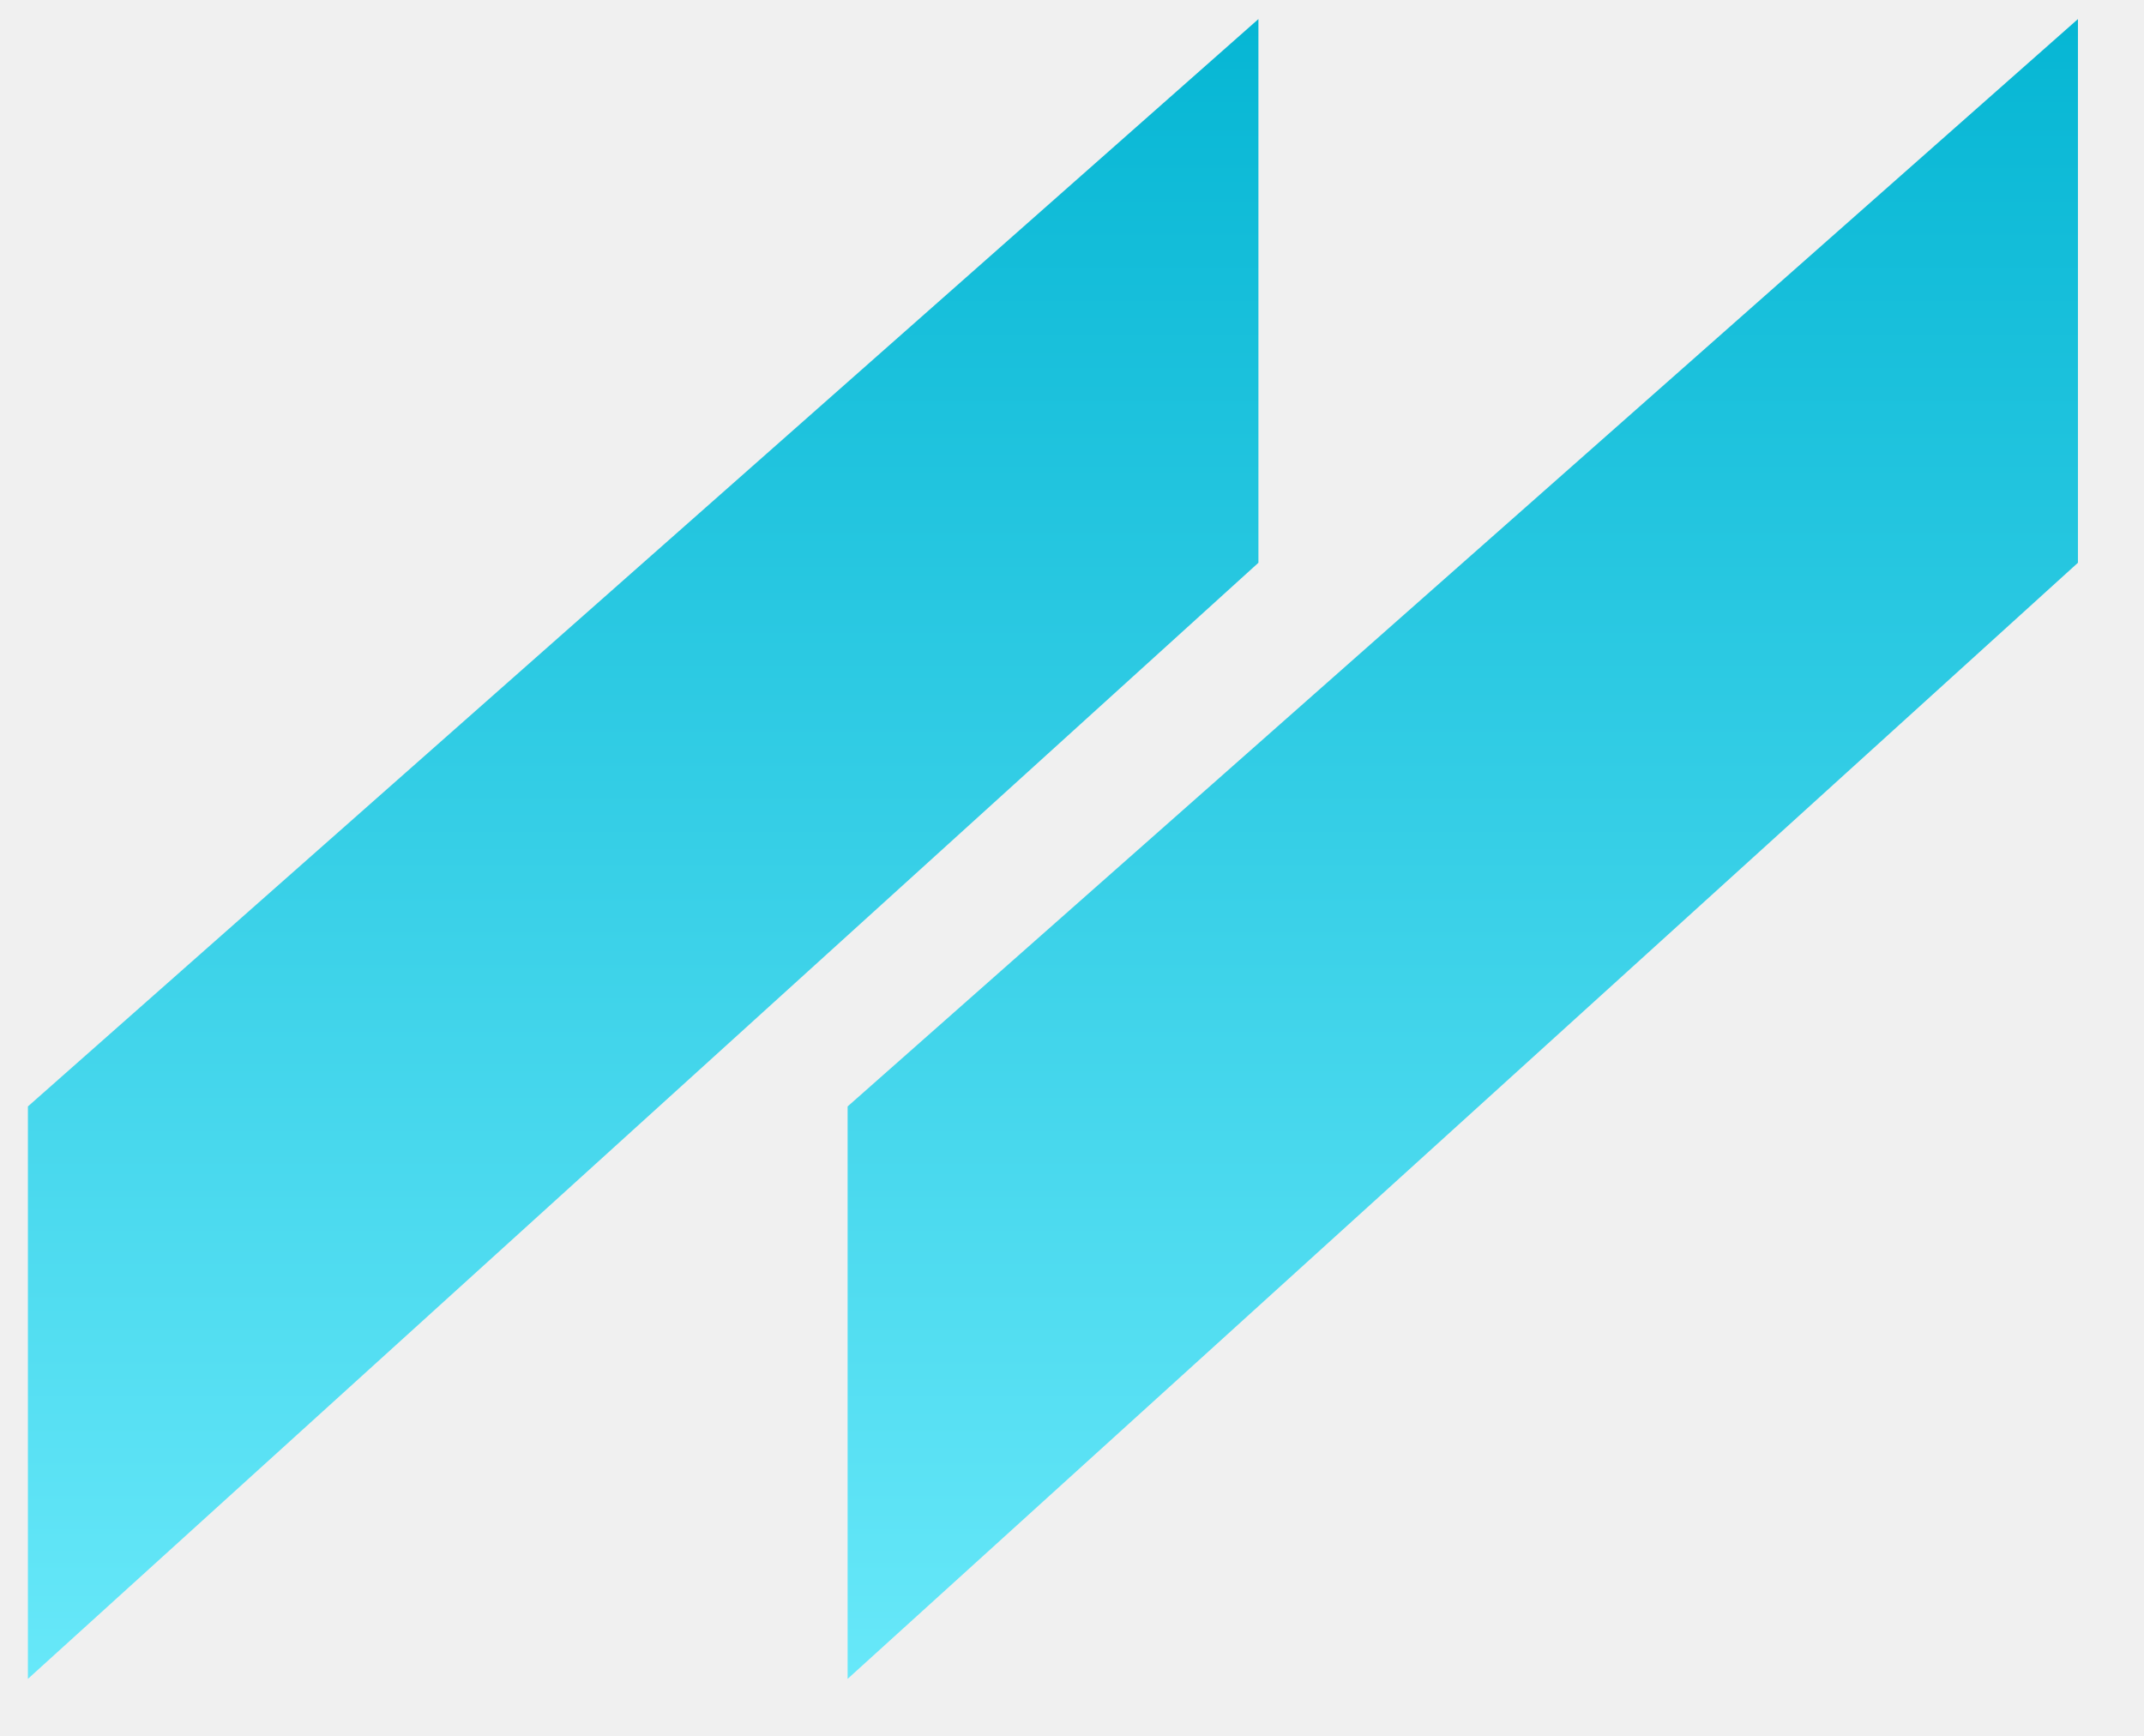
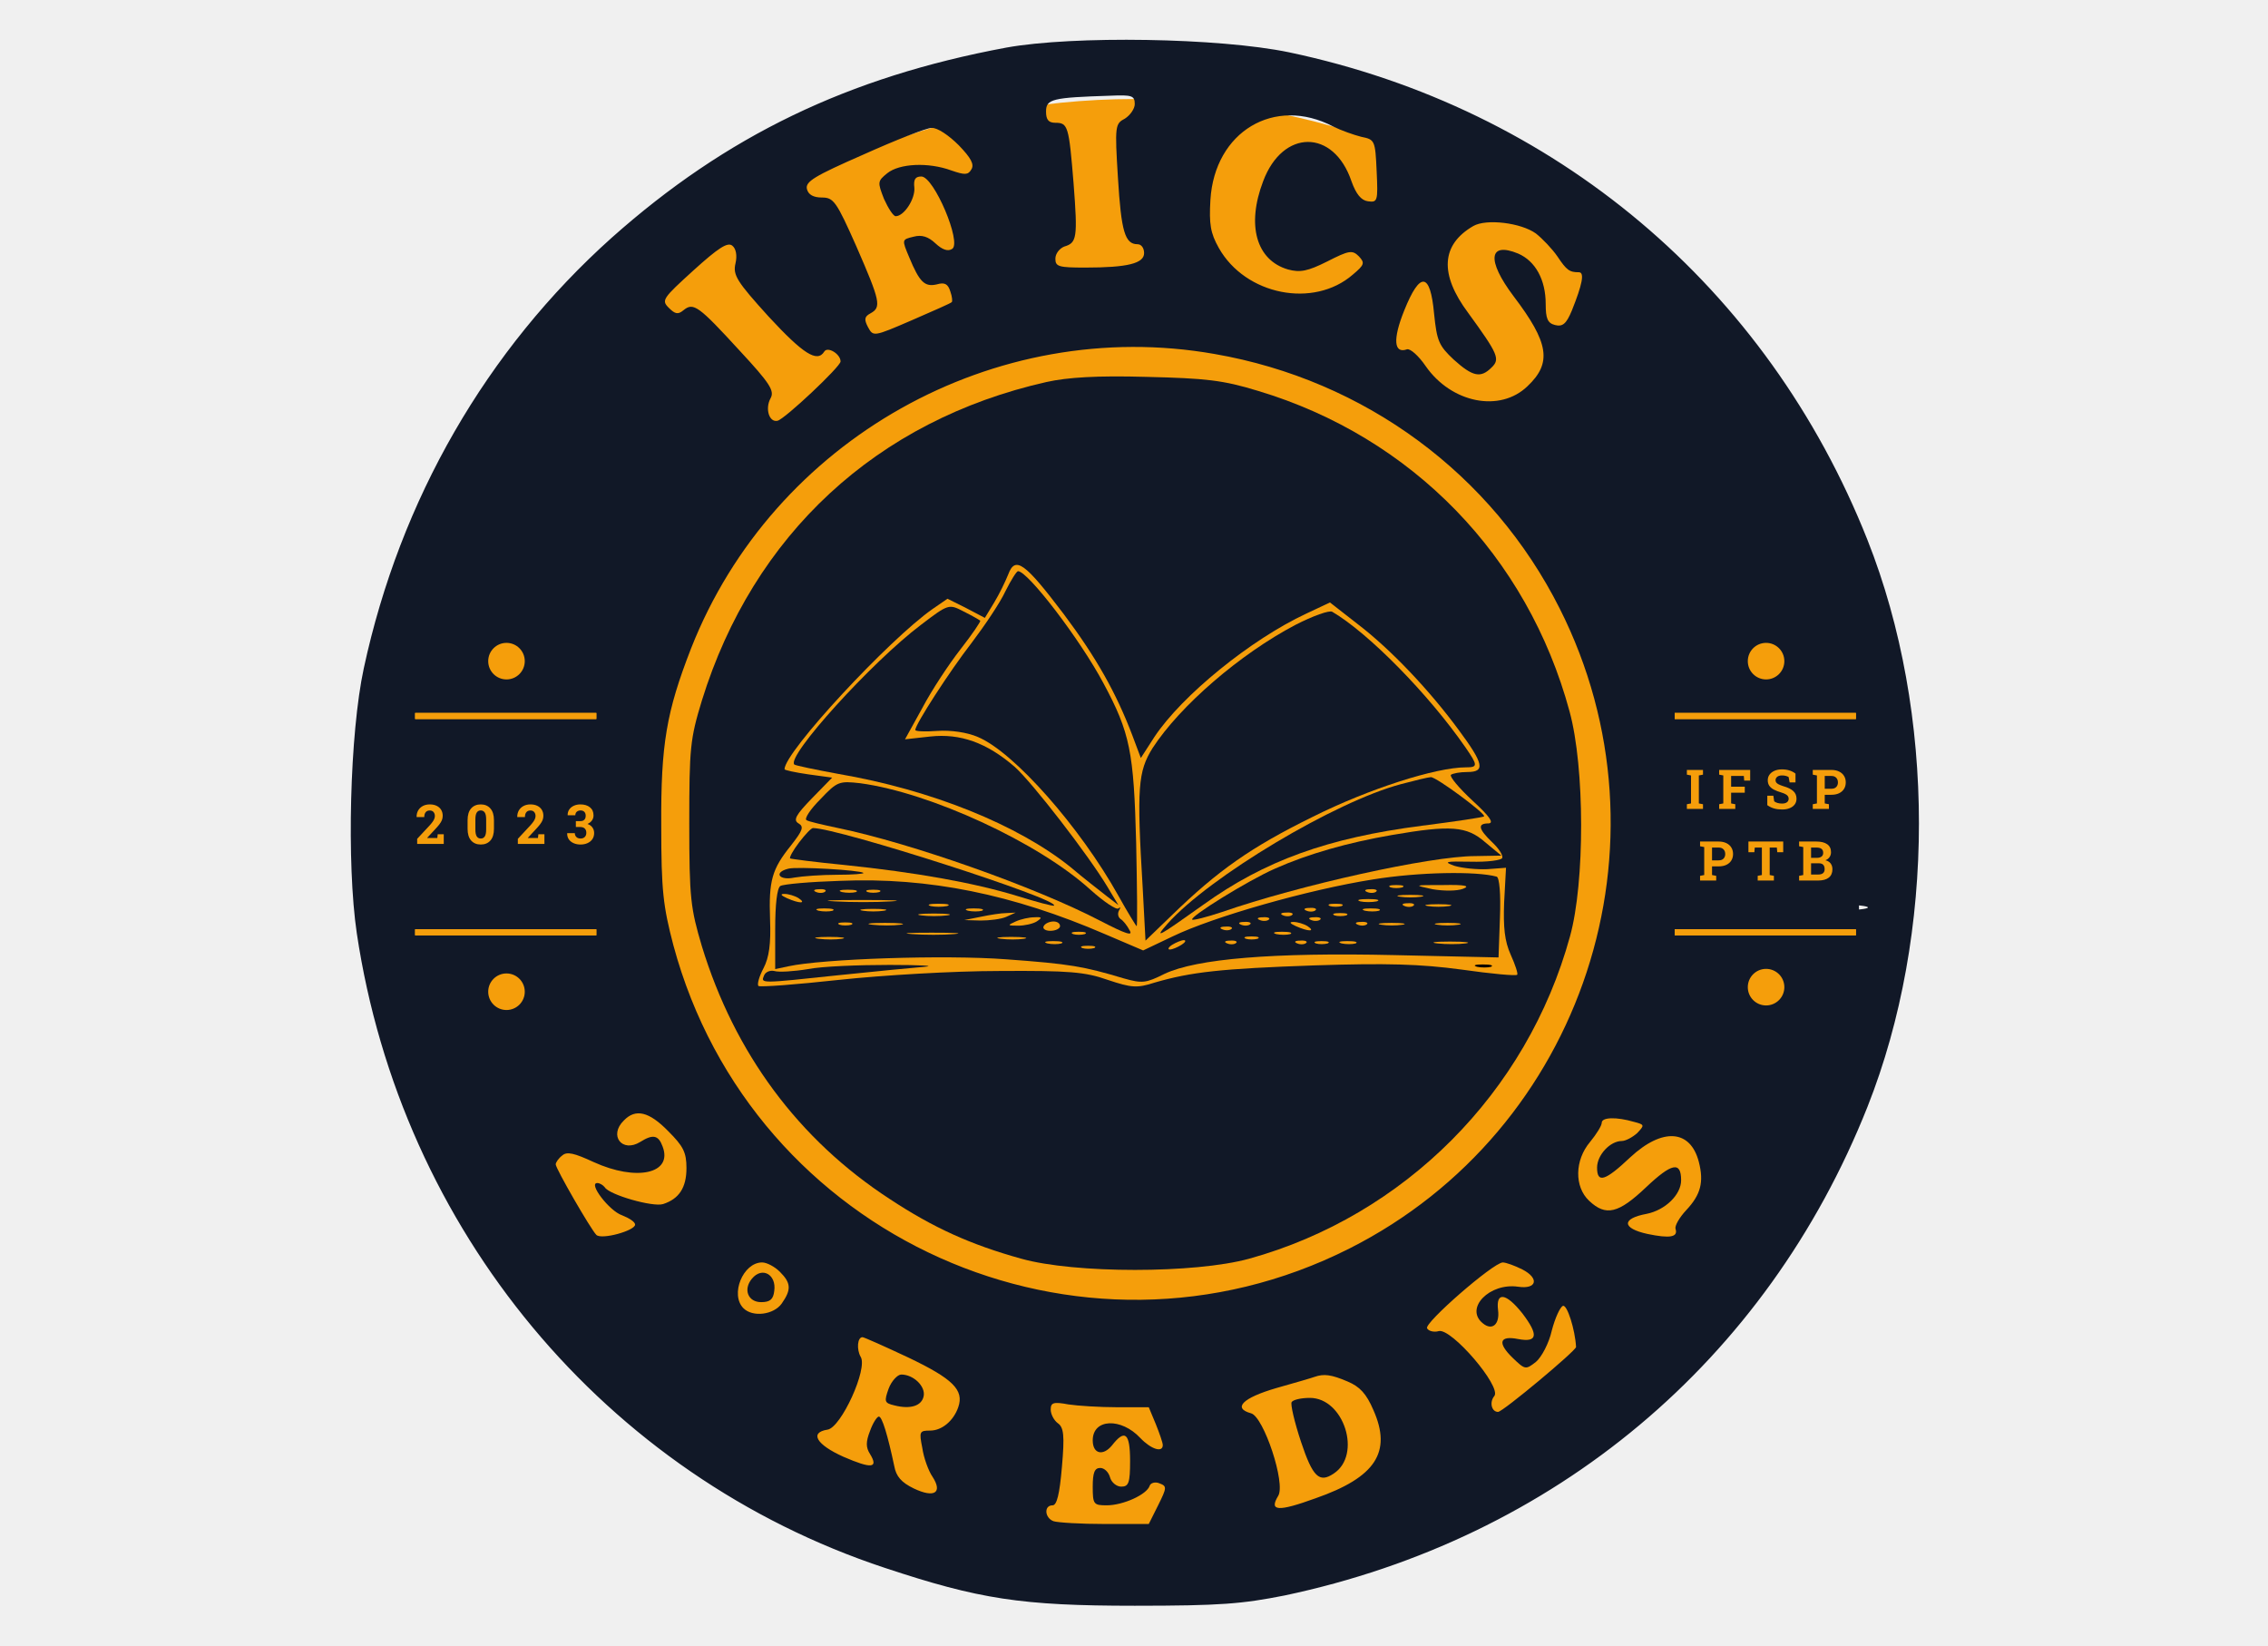
- <svg xmlns="http://www.w3.org/2000/svg" xmlns:xlink="http://www.w3.org/1999/xlink" version="1.1" preserveAspectRatio="xMidYMid meet" viewBox="344.564 330.278 111.737 91.218" width="53.87" height="43.61">
+ <svg xmlns="http://www.w3.org/2000/svg" width="364" height="264" viewBox="0 0 1080 1080" fill="none">
+   <g clip-path="url(#clip0_1214_1042)">
+     <circle cx="540.5" cy="540.5" r="475.5" fill="#F59E0B" />
+     <path d="M456.185 31.238C352.248 50.553 272.225 89.185 197.108 156.024C114.939 229.608 58.218 327.72 34.303 438.709C25.105 481.326 22.959 566.868 29.704 612.551C58.831 807.549 192.816 968.514 376.469 1029.22C438.402 1049.76 465.996 1054.06 540.5 1054.06C596.914 1054.06 611.018 1052.83 638.919 1047.31C816.133 1009.9 955.33 893.397 1021.56 726.606C1066.63 612.858 1066.63 468.143 1021.56 354.394C955.636 188.217 816.44 71.096 641.678 34.304C595.688 24.799 500.335 23.266 456.185 31.238ZM540.5 68.336C540.5 71.402 537.434 75.695 534.061 77.841C527.623 81.213 527.316 82.44 529.462 116.779C531.609 152.038 534.061 160.316 542.34 160.316C544.792 160.316 546.632 162.769 546.632 166.142C546.632 172.887 535.901 175.646 508 175.646C490.524 175.646 488.378 175.033 488.378 169.821C488.378 166.448 491.137 163.076 494.203 161.849C502.482 159.396 503.095 156.33 500.335 120.458C497.269 82.746 496.656 80.6 488.378 80.6C483.779 80.6 482.246 78.454 482.246 73.242C482.246 64.964 486.232 64.044 524.557 62.817C538.66 62.204 540.5 62.817 540.5 68.336ZM670.805 83.053C675.711 85.506 684.295 88.572 689.201 89.798C698.092 91.638 698.399 91.944 699.319 112.487C700.239 132.109 699.932 133.029 693.493 132.109C689.201 131.496 685.828 127.51 682.762 118.925C671.112 84.586 637.692 84.586 624.815 118.925C613.777 147.746 620.216 170.741 641.065 176.873C649.036 179.019 653.942 178.099 666.819 171.66C681.229 164.302 683.376 163.995 687.668 168.288C691.654 172.58 691.347 173.807 683.682 180.245C657.928 202.627 613.164 193.736 595.688 162.769C590.169 152.958 589.249 147.132 590.169 131.189C592.929 86.426 632.173 62.817 670.805 83.053ZM424.912 95.317C432.883 103.595 435.336 107.888 433.19 111.26C431.044 114.939 428.898 114.939 420.006 111.873C404.983 106.355 385.974 107.274 378.002 113.713C371.563 118.925 371.563 119.538 375.856 130.576C378.615 136.708 381.988 141.92 383.521 141.92C389.04 141.92 396.398 130.576 395.785 123.218C395.172 117.699 396.398 115.859 400.384 115.859C408.662 115.859 427.058 159.396 420.619 163.382C417.86 165.222 414.181 163.995 409.582 159.703C404.983 155.411 400.69 153.878 395.172 155.411C387.507 157.25 387.507 157.25 392.412 168.901C399.157 185.151 402.53 188.523 410.502 186.684C415.714 185.151 417.86 186.377 419.393 191.283C420.619 194.655 420.926 198.028 420.313 198.335C420.006 198.948 408.049 204.16 393.945 210.292C369.111 221.023 368.804 221.023 365.431 214.891C362.672 209.679 362.979 207.839 366.964 205.693C374.323 201.707 373.403 197.721 357.766 161.849C344.583 132.109 342.743 129.656 335.078 129.656C329.559 129.656 326.187 127.817 325.267 124.137C324.04 119.232 330.172 115.553 362.365 101.449C383.521 91.944 403.756 83.973 407.129 83.973C410.808 83.666 418.473 88.878 424.912 95.317ZM803.869 153.264C808.162 156.637 814.6 163.382 817.973 168.288C824.105 177.486 825.945 178.712 832.077 178.712C836.062 178.712 834.223 186.99 827.478 203.853C823.798 212.745 821.346 214.584 816.44 213.358C811.534 212.132 810.308 209.066 810.308 199.561C810.308 183.618 803.563 171.354 792.219 166.448C772.903 158.477 771.37 170.741 789.153 194.349C812.454 225.009 814.6 238.193 798.351 253.523C780.261 270.999 748.375 264.56 731.512 240.339C726.913 233.594 721.394 228.688 719.248 229.301C710.663 232.367 709.743 222.863 717.408 203.853C727.833 177.792 734.578 178.712 737.031 206C738.87 223.782 740.097 226.848 749.908 236.046C762.478 247.391 767.691 248.31 774.742 241.259C780.568 235.74 779.035 232.367 759.412 205.386C740.403 179.939 741.63 160.623 762.785 148.359C771.37 143.453 794.058 146.213 803.869 153.264ZM278.357 172.887C276.517 180.552 279.277 184.844 300.126 207.839C322.814 232.367 332.012 238.193 336.611 230.834C338.757 227.155 347.342 232.367 347.342 237.273C347.342 240.645 310.857 274.985 305.951 276.211C300.432 277.437 297.673 268.239 301.352 261.494C304.111 256.589 301.045 251.683 281.116 230.221C254.136 200.787 250.763 198.335 244.324 203.547C240.645 206.613 238.806 206.306 234.513 202.014C229.608 197.108 230.527 195.882 250.763 177.486C267.013 162.769 273.145 158.783 276.211 161.236C278.664 163.076 279.583 167.675 278.357 172.887ZM592.929 232.367C691.654 249.537 775.049 311.163 819.506 399.464C897.076 553.377 835.143 741.936 681.536 819.506C504.321 909.033 289.395 812.761 237.579 620.523C230.834 594.768 229.608 584.651 229.608 542.033C229.301 488.685 232.98 467.223 249.23 425.525C303.192 288.475 448.52 206.919 592.929 232.367ZM141.307 427.671C143.453 429.818 144.986 435.643 144.986 440.855C144.986 452.813 140.08 457.718 128.123 457.718C116.166 457.718 111.26 452.813 111.26 440.855C111.26 428.898 116.166 423.992 128.123 423.992C133.335 423.992 139.161 425.525 141.307 427.671ZM959.929 427.671C962.075 429.818 963.608 435.643 963.608 440.855C963.608 446.067 962.075 451.893 959.929 454.039C957.783 456.185 951.957 457.718 946.745 457.718C941.533 457.718 935.707 456.185 933.561 454.039C931.415 451.893 929.882 446.067 929.882 440.855C929.882 435.643 931.415 429.818 933.561 427.671C935.707 425.525 941.533 423.992 946.745 423.992C951.957 423.992 957.783 425.525 959.929 427.671ZM989.056 484.392C968.514 485.006 934.174 485.006 912.406 484.392C890.944 484.086 907.807 483.473 949.811 483.473C992.122 483.473 1009.6 484.086 989.056 484.392ZM168.901 493.59C147.132 494.204 112.18 494.204 90.718 493.59C68.949 493.284 86.732 492.671 129.656 492.671C172.58 492.671 190.363 493.284 168.901 493.59ZM907.5 533.448C906.887 538.354 906.274 534.368 906.274 525.17C906.274 515.972 906.887 511.986 907.5 516.585C908.113 521.491 908.113 528.849 907.5 533.448ZM936.014 512.906C936.014 514.439 932.641 515.972 928.349 515.972C924.057 515.972 920.684 517.199 920.684 519.038C920.684 520.571 923.443 522.104 926.816 522.104C930.189 522.104 932.948 523.331 932.948 525.17C932.948 526.703 930.189 528.236 926.816 528.236C922.83 528.236 920.684 530.382 920.684 534.368C920.684 537.741 919.458 540.5 917.618 540.5C914.245 540.5 913.326 515.052 916.698 511.986C919.764 508.614 936.014 509.534 936.014 512.906ZM955.636 511.68C963.301 514.746 961.462 518.425 952.877 516.585C942.759 514.746 943.066 520.878 953.184 523.331C959.009 524.864 960.849 527.01 959.929 532.222C959.316 537.434 956.863 538.967 950.118 538.967C944.905 538.967 940.613 537.128 939.693 534.368C938.16 530.382 938.773 530.382 943.066 534.062C948.585 538.354 957.476 536.821 957.476 531.302C957.476 529.769 955.636 528.236 953.49 528.236C951.344 528.236 946.745 526.397 943.679 523.944C938.773 520.265 938.467 519.038 941.839 514.746C946.438 509.227 948.278 508.92 955.636 511.68ZM986.296 513.826C993.348 519.038 989.669 528.236 980.164 528.236C974.952 528.236 972.806 530.076 972.806 534.368C972.806 537.741 971.58 540.5 969.74 540.5C966.367 540.5 965.448 515.052 968.82 511.986C971.886 508.614 980.471 509.534 986.296 513.826ZM86.732 538.661C86.732 541.113 83.053 545.406 78.454 548.472L69.869 553.991L79.067 556.137C87.958 557.976 87.958 558.283 76.921 558.59C63.124 558.896 61.284 553.071 72.935 545.406C80.907 540.194 83.053 534.368 77.227 534.368C75.081 534.368 71.709 536.821 69.562 539.58C65.883 544.793 65.577 544.486 65.27 538.354C65.27 534.675 67.416 531.302 70.789 530.382C77.841 528.849 86.732 533.448 86.732 538.661ZM160.316 538.661C160.316 541.113 156.637 545.406 152.038 548.472L143.453 553.991L152.651 556.137C161.542 557.976 161.542 558.283 150.505 558.59C136.708 558.896 134.868 553.071 146.519 545.406C154.491 540.194 156.637 534.368 150.811 534.368C148.665 534.368 145.293 536.821 143.146 539.58C139.467 544.793 139.161 544.486 138.854 538.354C138.854 534.675 141 531.302 144.373 530.382C151.425 528.849 160.316 533.448 160.316 538.661ZM122.911 541.42C124.75 557.976 108.194 565.948 101.755 551.538C96.85 540.807 102.982 530.689 113.713 531.915C120.151 532.529 122.298 534.675 122.911 541.42ZM195.575 545.099C195.575 556.137 194.655 557.363 187.603 558.283C183.311 558.896 178.099 557.057 175.646 554.604C173.193 551.538 173.193 549.698 175.033 549.698C176.872 549.698 179.325 550.925 180.245 552.764C183.311 557.363 190.976 556.443 190.976 551.231C190.976 548.778 188.523 546.632 185.764 546.632C180.552 546.326 180.552 546.326 185.764 542.34C193.429 536.514 192.202 533.448 183.311 535.595C178.712 536.821 175.646 536.208 175.646 534.368C175.646 532.222 179.938 531.302 185.764 531.915C194.962 532.835 195.575 533.448 195.575 545.099ZM928.349 553.991C936.014 559.509 932.335 568.094 922.217 568.094C916.698 568.094 914.552 569.627 914.552 574.226C914.552 577.599 913.326 580.358 911.486 580.358C908.113 580.358 907.194 554.91 910.566 551.844C913.939 548.472 922.217 549.392 928.349 553.991ZM957.476 552.764C957.476 554.297 955.33 555.83 952.877 555.83C949.504 555.83 947.971 559.509 947.665 568.707L947.358 581.891L946.132 568.707C945.212 560.123 943.372 555.83 940.306 555.83C937.854 555.83 936.014 554.297 936.014 552.764C936.014 550.925 940.92 549.698 946.745 549.698C952.57 549.698 957.476 550.925 957.476 552.764ZM977.712 552.151C981.697 554.604 985.07 570.547 982.924 576.372C982.004 578.519 976.792 580.358 970.966 580.358C960.849 580.358 960.542 580.052 960.542 567.174C960.542 559.816 961.462 552.764 962.688 551.844C965.141 549.085 973.419 549.085 977.712 552.151ZM1021.86 595.688C1021.86 597.528 994.881 598.754 946.745 598.754C898.609 598.754 871.628 597.528 871.628 595.688C871.628 593.849 898.609 592.622 946.745 592.622C994.881 592.622 1021.86 593.849 1021.86 595.688ZM206.306 598.754C206.306 600.594 178.712 601.82 129.656 601.82C80.6 601.82 53.006 600.594 53.006 598.754C53.006 596.915 80.6 595.688 129.656 595.688C178.712 595.688 206.306 596.915 206.306 598.754ZM962.995 626.961C965.141 629.108 966.674 634.933 966.674 640.145C966.674 652.103 961.768 657.008 949.811 657.008C937.854 657.008 932.948 652.103 932.948 640.145C932.948 628.188 937.854 623.282 949.811 623.282C955.023 623.282 960.849 624.815 962.995 626.961ZM140.08 634.32C151.118 645.357 142.84 663.14 126.59 663.14C115.859 663.14 108.194 656.088 108.194 646.277C108.194 636.466 115.859 629.414 126.59 629.414C131.496 629.414 137.628 631.56 140.08 634.32ZM234.207 742.55C244.018 752.361 246.164 756.347 246.164 766.771C246.164 779.648 241.258 787.007 230.834 790.379C224.089 792.525 195.268 784.247 192.509 779.342C191.283 777.809 189.136 776.582 187.603 776.582C181.471 776.582 195.575 794.978 203.853 797.738C208.452 799.577 212.438 802.03 212.438 803.87C212.438 807.855 190.363 813.987 186.99 810.615C183.311 806.936 160.316 767.078 160.316 764.318C160.316 763.092 162.156 760.332 164.608 758.493C167.674 755.733 172.58 756.96 185.151 762.785C213.358 775.662 237.273 770.45 230.527 752.667C227.768 745.002 224.089 744.389 215.811 749.601C203.853 756.96 194.962 745.309 205.08 735.498C212.745 727.526 221.636 729.672 234.207 742.55ZM868.255 736.418C875.307 738.257 875.307 738.564 870.402 743.776C867.336 746.535 862.737 748.988 860.284 748.988C852.619 748.988 844.034 758.186 844.034 766.464C844.034 776.889 849.246 775.356 865.803 759.719C886.958 740.097 905.354 741.323 910.873 762.785C914.245 775.969 912.099 784.247 902.595 794.365C897.996 799.271 894.93 804.789 895.543 806.629C897.382 812.148 891.864 813.068 877.147 810.002C860.284 806.322 859.977 799.884 876.534 796.818C888.798 794.365 899.222 784.247 899.222 774.743C899.222 762.172 893.09 763.398 876.227 779.342C858.138 796.511 849.859 798.657 838.822 788.233C829.011 779.035 829.317 761.559 839.435 749.601C843.727 744.389 847.1 738.87 847.1 737.031C847.1 733.352 856.605 733.045 868.255 736.418ZM307.484 834.836C314.842 842.195 315.149 846.487 308.71 855.685C303.498 863.043 289.701 864.883 283.569 858.751C274.678 849.86 283.263 828.704 295.833 828.704C298.899 828.704 304.111 831.464 307.484 834.836ZM794.978 833.303C806.322 839.129 804.483 846.487 792.219 844.647C773.516 841.888 756.96 858.751 768.917 868.562C775.049 873.774 780.261 869.482 779.035 859.977C777.502 847.713 784.247 848.633 794.978 862.124C805.709 876.227 805.096 881.439 792.219 878.987C779.955 876.534 778.422 881.439 788.539 891.251C796.818 899.222 797.124 899.222 803.869 894.01C807.549 890.944 812.454 881.746 814.294 873.468C816.44 865.19 819.813 857.831 821.652 857.218C824.412 856.298 829.624 872.855 830.237 884.199C830.237 886.652 782.101 926.816 779.035 926.816C774.742 926.816 773.209 920.378 776.582 916.392C781.488 910.26 748.375 871.628 740.097 873.774C737.031 874.694 733.351 873.774 732.432 871.935C730.285 868.562 775.662 829.011 782.101 828.704C784.247 828.704 790.072 830.85 794.978 833.303ZM392.106 891.251C420.926 905.048 428.591 912.406 424.605 923.75C421.539 932.642 413.874 939.08 406.209 939.08C399.157 939.08 398.851 939.693 400.997 950.424C401.917 956.863 404.983 965.448 407.742 969.434C414.487 979.858 408.969 983.537 395.478 977.099C387.2 973.113 383.827 969.127 382.601 962.382C378.309 942.146 374.629 929.882 372.483 929.882C371.257 929.882 368.497 934.175 366.658 939.387C363.898 946.439 363.898 950.118 366.658 954.41C372.483 963.915 367.578 964.221 349.182 956.25C331.399 948.278 326.8 940.307 338.757 938.467C347.649 937.241 365.431 898.302 360.526 890.637C357.766 885.732 358.38 877.76 361.752 877.76C362.672 877.76 376.469 883.892 392.106 891.251ZM680.31 906.887C688.281 910.26 692.574 914.859 697.173 925.59C709.437 953.184 698.706 969.74 659.154 983.537C634.626 992.429 628.494 992.122 634.626 982.004C639.838 974.033 625.122 929.882 616.843 927.736C604.579 924.363 611.325 917.618 633.4 911.18C645.357 907.807 657.008 904.434 658.541 903.821C664.673 901.675 669.579 902.288 680.31 906.887ZM528.849 923.75H549.698L554.297 934.788C556.75 940.92 558.896 947.052 558.896 948.585C558.896 953.797 551.231 951.344 544.179 943.986C531.609 930.495 512.906 931.109 512.906 945.519C512.906 954.41 519.651 955.943 525.477 948.891C534.061 937.854 537.434 940.613 537.434 959.009C537.434 973.419 536.514 975.872 531.609 975.872C528.543 975.872 525.17 973.113 524.25 969.74C523.33 966.368 520.571 963.608 517.812 963.608C514.132 963.608 512.906 966.674 512.906 975.872C512.906 987.523 513.519 988.136 522.104 988.136C532.835 988.136 548.472 981.084 550.311 975.259C550.924 973.419 553.99 972.5 556.75 973.726C561.655 975.566 561.655 976.485 555.83 988.136L549.698 1000.4H520.878C504.934 1000.4 489.911 999.48 487.152 998.561C481.326 996.414 480.713 988.136 486.538 988.136C489.298 988.136 491.137 981.084 492.67 962.995C494.51 942.146 493.897 936.934 489.911 934.175C487.458 932.335 485.312 928.349 485.312 925.283C485.312 920.684 487.152 920.071 496.963 921.911C503.095 922.83 517.505 923.75 528.849 923.75Z" fill="#111827" />
+     <path d="M895 470H1014" stroke="#F59E0B" stroke-width="4" />
+     <path d="M895 470H1014" stroke="#F59E0B" stroke-width="4" />
+     <path d="M895 612H1014" stroke="#F59E0B" stroke-width="4" />
+     <path d="M895 612H1014" stroke="#F59E0B" stroke-width="4" />
+     <path d="M482.553 250.763C370.95 275.904 290.008 351.021 256.282 459.864C248.617 485.006 248.004 490.831 248.004 540.5C248.004 589.863 248.923 596.301 256.282 621.136C277.744 691.347 319.748 748.068 379.535 787.007C408.355 806.016 432.883 817.053 465.996 826.251C500.949 836.063 580.051 836.063 615.617 826.251C717.408 798.044 798.044 717.408 826.251 614.697C836.062 579.438 836.062 503.708 825.945 466.916C798.351 365.125 722.62 286.942 621.442 256.589C598.447 249.537 587.103 248.31 548.165 247.391C515.665 246.471 496.35 247.697 482.553 250.763ZM493.897 403.143C515.052 431.351 528.236 454.652 538.967 482.859L544.486 497.576L553.377 483.779C571.467 456.492 616.843 419.7 653.022 402.837L668.659 395.478L686.748 409.582C708.823 426.445 733.965 453.119 752.974 478.874C769.837 501.562 770.757 506.774 758.799 506.774C753.894 506.774 749.295 507.694 748.068 508.614C747.148 509.84 753.28 517.199 762.172 525.477C773.209 535.595 776.582 540.194 772.903 540.5C765.238 540.5 766.158 544.179 775.049 552.764C779.341 556.75 782.407 561.349 781.794 563.189C781.181 564.722 771.983 565.948 760.945 565.641C744.389 565.335 742.856 565.641 750.521 568.401C755.733 569.934 765.238 570.854 771.983 570.547L784.247 569.627L783.021 592.316C782.407 608.872 783.327 617.763 787.313 626.655C790.379 633.4 792.219 639.225 791.605 639.839C790.992 640.758 774.436 639.225 755.12 636.466C727.833 632.787 705.757 632.174 658.541 633.707C596.914 635.853 577.599 637.999 553.377 645.051C542.033 648.73 538.354 648.423 522.717 643.211C508 637.999 497.269 637.079 451.586 637.386C421.846 637.386 374.936 640.145 346.422 643.211C318.215 646.277 294.3 648.117 293.38 647.197C292.461 645.971 293.994 640.758 296.753 635.546C300.432 628.494 301.659 619.603 301.045 603.66C300.126 577.905 302.272 570.547 314.842 554.91C322.507 545.099 323.427 542.646 319.748 540.5C316.069 538.354 317.908 534.981 328.639 523.944L341.823 510.453L326.187 508.307C317.602 507.081 310.55 505.548 310.55 504.935C310.55 493.59 379.228 419.7 407.742 399.771L417.553 393.026L429.817 399.158L442.081 405.596L448.213 395.478C451.586 389.96 455.572 381.681 457.411 377.082C462.01 364.818 468.142 369.111 493.897 403.143Z" fill="#111827" />
+     <path d="M455.572 388.12C452.199 395.478 442.081 410.502 433.497 421.846C418.78 440.855 396.398 475.501 396.398 479.18C396.398 480.1 402.837 480.407 410.808 479.793C419.7 479.18 430.431 480.713 437.482 483.779C461.091 493.59 504.628 542.953 529.769 588.023C535.901 599.061 541.42 607.952 541.726 607.952C542.34 607.952 542.033 583.424 541.42 553.377C539.887 493.59 537.434 481.02 519.958 448.52C504.628 419.7 470.289 374.936 463.85 374.936C462.93 374.936 459.251 380.762 455.572 388.12Z" fill="#111827" />
+     <path d="M400.077 410.195C367.578 434.723 311.47 496.656 316.989 501.869C317.602 502.482 330.786 505.241 345.809 508.001C406.822 518.425 463.85 541.42 498.496 569.321C506.774 576.372 517.505 584.651 521.797 588.023L529.769 594.155L522.411 581.891C509.84 561.042 473.355 513.826 461.704 503.402C443.308 487.458 425.832 481.326 406.209 483.473L389.653 485.312L400.997 464.77C407.129 453.119 418.473 435.95 426.138 426.138C433.803 416.327 439.629 407.742 439.015 407.436C438.402 406.823 433.497 404.063 427.978 401.304C418.473 396.398 418.167 396.398 400.077 410.195Z" fill="#111827" />
+     <path d="M645.97 410.195C609.792 429.204 570.24 463.237 552.151 491.138C542.646 506.468 541.726 516.892 545.712 582.811L547.552 617.457L564.721 600.9C595.381 571.16 616.843 556.137 657.315 536.208C694.107 517.812 738.257 503.708 757.879 503.708C765.851 503.708 765.851 502.482 757.573 490.524C733.351 455.572 693.8 415.407 670.192 401.61C668.352 400.384 657.315 404.37 645.97 410.195Z" fill="#111827" />
+     <path d="M715.262 514.746C672.338 526.09 589.556 575.453 561.962 606.419C552.764 616.844 555.83 615.004 585.57 593.849C625.735 565.028 667.126 550.005 729.059 542.033C750.828 539.274 769.224 536.514 769.837 535.901C771.37 534.368 738.257 509.84 734.884 510.147C733.351 510.147 724.46 512.293 715.262 514.746Z" fill="#111827" />
+     <path d="M334.158 524.557C327.413 531.302 323.427 537.434 324.96 538.354C326.187 539.274 335.691 541.42 345.809 543.566C393.332 553.377 475.194 582.198 518.118 604.579C534.675 613.164 539.58 614.697 537.127 610.711C535.594 607.645 532.835 604.273 531.302 603.353C529.462 602.127 529.156 599.674 530.076 597.834C531.302 595.688 531.302 595.075 529.769 596.301C528.543 597.528 520.264 592.009 511.373 584.037C477.34 553.071 406.209 520.264 360.219 514.132C346.422 512.599 345.196 512.906 334.158 524.557Z" fill="#111827" />
+     <path d="M320.055 553.071C316.069 558.283 313.616 562.882 314.229 563.495C314.536 563.802 330.786 565.948 349.795 567.788C397.011 572.693 434.723 579.438 462.93 588.023C475.807 592.009 487.152 595.075 487.458 594.462C491.751 590.476 345.809 543.566 329.253 543.566C328.026 543.566 324.04 547.859 320.055 553.071Z" fill="#111827" />
+     <path d="M709.13 548.165C680.616 553.071 654.555 560.429 632.48 570.24C615.004 577.905 576.372 601.82 578.212 603.66C578.825 604.273 587.41 602.127 597.528 598.754C648.73 580.971 734.578 561.962 764.011 561.962L781.181 561.656L770.45 552.764C758.493 542.34 748.068 541.42 709.13 548.165Z" fill="#111827" />
+     <path d="M313.003 570.24C303.192 572.693 306.871 578.212 316.989 576.066C322.201 575.146 335.078 574.226 345.196 574.226C355.314 574.226 362.979 573.613 362.365 573C360.219 571.16 318.522 568.707 313.003 570.24Z" fill="#111827" />
+     <path d="M696.866 577.292C654.249 584.037 592.009 601.82 565.335 614.697L546.019 623.895L520.878 613.164C460.477 587.103 405.289 575.759 347.035 578.212C327.413 578.825 309.937 580.358 307.791 581.585C305.644 583.118 304.418 593.542 304.418 610.098V636.159L313.003 634.32C335.385 629.414 415.714 626.655 456.185 629.721C498.189 632.787 506.774 634.32 533.448 642.291C545.406 645.664 547.858 645.357 560.122 639.225C580.971 629.414 630.947 625.122 710.97 626.961L779.341 628.494L780.261 602.433C780.874 587.103 779.955 576.066 778.115 575.453C764.625 571.773 727.219 572.387 696.866 577.292ZM716.182 582.504C714.036 583.118 710.356 583.118 708.517 582.504C706.371 581.585 707.904 580.971 712.196 580.971C716.488 580.971 718.021 581.585 716.182 582.504ZM756.04 583.424C752.054 584.957 743.469 584.957 736.111 583.731C723.234 580.971 723.54 580.971 742.856 580.971C757.573 580.665 760.945 581.585 756.04 583.424ZM337.224 585.264C336.304 586.184 333.545 586.49 331.399 585.57C328.946 584.651 329.866 583.731 333.238 583.731C336.611 583.424 338.451 584.344 337.224 585.264ZM357.46 585.57C355.314 586.184 351.021 586.184 348.262 585.57C345.196 584.651 347.035 584.037 351.941 584.037C357.153 584.037 359.299 584.651 357.46 585.57ZM372.79 585.57C370.644 586.184 366.964 586.184 365.125 585.57C362.979 584.651 364.512 584.037 368.804 584.037C373.096 584.037 374.629 584.651 372.79 585.57ZM699.012 585.264C698.092 586.184 695.333 586.49 693.187 585.57C690.734 584.651 691.654 583.731 695.026 583.731C698.399 583.424 700.239 584.344 699.012 585.264ZM319.748 589.556C325.267 593.235 320.361 593.235 312.083 589.556C308.097 587.717 307.484 586.797 310.55 586.797C313.003 586.797 317.295 588.023 319.748 589.556ZM728.446 588.636C724.46 589.25 718.328 589.25 714.649 588.636C710.663 588.023 713.729 587.41 721.394 587.41C729.059 587.41 732.125 588.023 728.446 588.636ZM380.455 591.702C370.644 592.316 354.087 592.316 343.663 591.702C332.932 591.089 340.903 590.783 361.139 590.783C381.375 590.783 389.959 591.089 380.455 591.702ZM699.319 591.702C696.253 592.316 691.347 592.316 688.588 591.702C685.522 590.783 687.975 590.169 693.8 590.169C699.625 590.169 702.078 590.783 699.319 591.702ZM417.247 594.768C414.181 595.382 409.275 595.382 406.516 594.768C403.45 593.849 405.903 593.235 411.728 593.235C417.553 593.235 420.006 593.849 417.247 594.768ZM676.324 594.768C674.178 595.382 670.498 595.382 668.659 594.768C666.513 593.849 668.046 593.235 672.338 593.235C676.63 593.235 678.163 593.849 676.324 594.768ZM723.54 594.462C722.62 595.382 719.861 595.688 717.715 594.768C715.262 593.849 716.182 592.929 719.554 592.929C722.927 592.622 724.767 593.542 723.54 594.462ZM746.842 594.768C742.856 595.382 736.724 595.382 733.045 594.768C729.059 594.155 732.125 593.542 739.79 593.542C747.455 593.542 750.521 594.155 746.842 594.768ZM342.13 597.834C339.984 598.448 335.691 598.448 332.932 597.834C329.866 596.915 331.705 596.301 336.611 596.301C341.823 596.301 343.969 596.915 342.13 597.834ZM375.856 597.834C371.87 598.448 365.738 598.448 362.059 597.834C358.073 597.221 361.139 596.608 368.804 596.608C376.469 596.608 379.535 597.221 375.856 597.834ZM440.242 597.834C438.096 598.448 433.803 598.448 431.044 597.834C427.978 596.915 429.817 596.301 434.723 596.301C439.935 596.301 442.081 596.915 440.242 597.834ZM659.154 597.528C658.234 598.448 655.475 598.754 653.329 597.834C650.876 596.915 651.796 595.995 655.168 595.995C658.541 595.688 660.381 596.608 659.154 597.528ZM700.852 597.834C698.706 598.448 694.413 598.448 691.654 597.834C688.588 596.915 690.427 596.301 695.333 596.301C700.545 596.301 702.691 596.915 700.852 597.834ZM417.247 600.9C412.341 601.514 404.983 601.514 400.384 600.9C395.478 600.287 399.464 599.674 408.662 599.674C417.86 599.674 421.846 600.287 417.247 600.9ZM456.185 601.82C452.812 603.353 445.147 604.273 439.322 604.273L428.591 603.966L439.322 601.82C445.147 600.594 452.812 599.367 456.185 599.367L462.317 599.061L456.185 601.82ZM643.824 600.594C642.904 601.514 640.145 601.82 637.999 600.9C635.546 599.981 636.466 599.061 639.838 599.061C643.211 598.754 645.051 599.674 643.824 600.594ZM679.39 600.9C677.244 601.514 673.564 601.514 671.725 600.9C669.579 599.981 671.112 599.367 675.404 599.367C679.696 599.367 681.229 599.981 679.39 600.9ZM476.114 604.886C473.661 606.419 468.142 607.646 463.85 607.646C456.798 607.646 456.798 607.339 462.317 604.886C465.69 603.353 471.208 602.127 474.581 602.127C479.793 601.82 479.793 602.433 476.114 604.886ZM628.494 603.66C627.574 604.58 624.815 604.886 622.669 603.966C620.216 603.047 621.136 602.127 624.508 602.127C627.881 601.82 629.721 602.74 628.494 603.66ZM662.22 603.66C661.3 604.58 658.541 604.886 656.395 603.966C653.942 603.047 654.862 602.127 658.234 602.127C661.607 601.82 663.447 602.74 662.22 603.66ZM354.394 607.032C352.248 607.646 348.568 607.646 346.729 607.032C344.583 606.113 346.116 605.499 350.408 605.499C354.7 605.499 356.233 606.113 354.394 607.032ZM386.587 607.032C381.988 607.646 373.71 607.646 368.191 607.032C362.672 606.419 366.351 605.806 376.469 605.806C386.587 605.806 391.186 606.419 386.587 607.032ZM491.444 607.952C491.444 609.485 488.685 611.018 485.005 611.018C481.633 611.018 479.793 609.485 480.713 607.952C481.633 606.113 484.699 604.886 487.152 604.886C489.604 604.886 491.444 606.113 491.444 607.952ZM616.23 606.726C615.31 607.646 612.551 607.952 610.405 607.032C607.952 606.113 608.872 605.193 612.244 605.193C615.617 604.886 617.457 605.806 616.23 606.726ZM653.942 607.952C659.461 611.631 654.555 611.631 646.277 607.952C642.291 606.113 641.678 605.193 644.744 605.193C647.197 605.193 651.489 606.419 653.942 607.952ZM692.88 606.726C691.96 607.646 689.201 607.952 687.055 607.032C684.602 606.113 685.522 605.193 688.894 605.193C692.267 604.886 694.107 605.806 692.88 606.726ZM716.182 607.032C712.196 607.646 706.064 607.646 702.385 607.032C698.399 606.419 701.465 605.806 709.13 605.806C716.795 605.806 719.861 606.419 716.182 607.032ZM752.974 607.032C748.988 607.646 742.856 607.646 739.177 607.032C735.191 606.419 738.257 605.806 745.922 605.806C753.587 605.806 756.653 606.419 752.974 607.032ZM603.966 609.792C603.046 610.712 600.287 611.018 598.141 610.098C595.688 609.179 596.608 608.259 599.98 608.259C603.353 607.952 605.193 608.872 603.966 609.792ZM421.846 613.164C414.794 613.778 402.223 613.778 394.252 613.164C386.28 612.551 392.106 612.245 407.129 612.245C422.459 612.245 428.898 612.551 421.846 613.164ZM507.694 613.164C505.548 613.778 501.868 613.778 500.029 613.164C497.883 612.245 499.416 611.631 503.708 611.631C508 611.631 509.533 612.245 507.694 613.164ZM642.598 613.164C640.452 613.778 636.159 613.778 633.4 613.164C630.334 612.245 632.173 611.631 637.079 611.631C642.291 611.631 644.437 612.245 642.598 613.164ZM348.262 616.23C344.276 616.844 337.531 616.844 332.932 616.23C328.026 615.617 331.399 615.004 339.677 615.004C348.262 615.004 351.941 615.617 348.262 616.23ZM467.836 616.23C463.85 616.844 457.105 616.844 452.506 616.23C447.6 615.617 450.973 615.004 459.251 615.004C467.836 615.004 471.515 615.617 467.836 616.23ZM621.136 616.23C618.99 616.844 615.31 616.844 613.471 616.23C611.325 615.311 612.858 614.697 617.15 614.697C621.442 614.697 622.975 615.311 621.136 616.23ZM492.364 619.296C490.218 619.91 485.925 619.91 483.166 619.296C480.1 618.377 481.939 617.763 486.845 617.763C492.057 617.763 494.203 618.377 492.364 619.296ZM571.16 620.216C568.707 621.749 565.335 623.282 563.495 623.282C561.962 623.282 562.575 621.749 565.028 620.216C567.481 618.683 571.16 617.15 572.693 617.15C574.533 617.15 573.613 618.683 571.16 620.216ZM607.032 618.99C606.112 619.91 603.353 620.216 601.207 619.296C598.754 618.377 599.674 617.457 603.046 617.457C606.419 617.15 608.259 618.07 607.032 618.99ZM653.022 618.99C652.102 619.91 649.343 620.216 647.197 619.296C644.744 618.377 645.664 617.457 649.036 617.457C652.409 617.15 654.249 618.07 653.022 618.99ZM667.126 619.296C664.98 619.91 661.3 619.91 659.461 619.296C657.315 618.377 658.848 617.763 663.14 617.763C667.432 617.763 668.965 618.377 667.126 619.296ZM685.522 619.296C683.376 619.91 679.083 619.91 676.324 619.296C673.258 618.377 675.097 617.763 680.003 617.763C685.215 617.763 687.361 618.377 685.522 619.296ZM757.573 619.296C752.974 619.91 744.696 619.91 739.177 619.296C733.658 618.683 737.337 618.07 747.455 618.07C757.573 618.07 762.172 618.683 757.573 619.296ZM513.826 622.362C511.68 622.976 508 622.976 506.161 622.362C504.015 621.443 505.548 620.829 509.84 620.829C514.132 620.829 515.665 621.443 513.826 622.362Z" fill="#111827" />
+     <path d="M325.88 636.159C316.682 637.692 306.564 638.306 303.805 637.386C301.045 636.773 297.979 637.999 297.06 640.452C294.913 645.664 294.3 645.664 346.116 640.145C369.724 637.692 394.865 635.24 402.53 634.626C410.195 634.013 399.771 633.4 379.535 633.4C359.299 633.4 335.078 634.32 325.88 636.159Z" fill="#111827" />
+     <path d="M765.238 634.626C767.997 635.239 772.29 635.239 774.436 634.626C776.275 633.706 774.129 633.093 768.917 633.093C764.011 633.093 762.172 633.706 765.238 634.626Z" fill="black" />
+     <path d="M972.806 520.571C972.806 523.024 975.566 525.17 978.938 525.17C982.311 525.17 985.07 523.024 985.07 520.571C985.07 518.118 982.311 515.972 978.938 515.972C975.566 515.972 972.806 518.118 972.806 520.571Z" fill="#111827" />
+     <path d="M106.354 538.661C103.595 545.712 106.354 554.297 111.26 554.297C114.326 554.297 116.166 550.618 116.779 544.179C117.392 536.821 116.472 534.368 112.793 534.368C110.34 534.368 107.274 536.208 106.354 538.661Z" fill="#111827" />
+     <path d="M914.552 560.429C914.552 562.882 917.311 565.028 920.684 565.028C924.057 565.028 926.816 562.882 926.816 560.429C926.816 557.976 924.057 555.83 920.684 555.83C917.311 555.83 914.552 557.976 914.552 560.429Z" fill="#111827" />
+     <path d="M966.674 558.896C966.674 560.429 969.433 561.962 972.806 561.962C976.178 561.962 978.938 560.429 978.938 558.896C978.938 557.057 976.178 555.83 972.806 555.83C969.433 555.83 966.674 557.057 966.674 558.896Z" fill="#111827" />
+     <path d="M966.674 573C966.674 575.759 968.82 577.292 971.886 576.679C979.551 575.146 980.471 568.094 973.112 568.094C969.433 568.094 966.674 569.934 966.674 573Z" fill="#111827" />
+     <path d="M289.088 839.435C283.263 846.487 286.635 854.765 295.22 854.765C301.045 854.765 303.192 852.926 303.805 847.407C305.338 836.676 295.833 831.157 289.088 839.435Z" fill="#111827" />
+     <path d="M378.922 911.486C375.856 920.071 376.162 920.991 382.601 922.524C393.332 925.283 400.69 922.83 401.917 916.392C403.143 909.953 395.172 902.288 387.2 902.288C384.747 902.288 380.761 906.581 378.922 911.486Z" fill="#111827" />
+     <path d="M643.517 920.378C642.598 921.604 645.357 933.561 649.649 946.439C657.314 969.434 661.607 973.726 671.111 967.287C689.814 955.023 677.857 917.618 655.475 917.618C649.649 917.618 644.437 918.845 643.517 920.378Z" fill="#111827" />
+     <rect x="52" y="410" width="159" height="261" fill="#111827" />
+     <rect x="857" y="410" width="159" height="261" fill="#111827" />
+     <path d="M69.353 554V550.643L77.65 541.73C78.494 540.781 79.156 539.955 79.637 539.252C80.117 538.549 80.457 537.91 80.656 537.336C80.867 536.75 80.973 536.17 80.973 535.596C80.973 534.6 80.686 533.756 80.111 533.064C79.549 532.373 78.717 532.027 77.615 532.027C76.432 532.027 75.535 532.414 74.926 533.188C74.316 533.949 74.012 535.004 74.012 536.352H69.019L68.984 536.246C68.949 534.699 69.277 533.311 69.969 532.08C70.672 530.838 71.68 529.854 72.992 529.127C74.316 528.4 75.875 528.037 77.668 528.037C79.426 528.037 80.932 528.354 82.186 528.986C83.451 529.607 84.424 530.48 85.103 531.605C85.783 532.73 86.123 534.031 86.123 535.508C86.123 536.527 85.941 537.488 85.578 538.391C85.215 539.281 84.647 540.225 83.873 541.221C83.1 542.217 82.103 543.359 80.885 544.648L75.91 549.992L75.945 550.08H82.572L82.836 547.637H86.809V554H69.353ZM111.137 554.369C108.466 554.369 106.35 553.496 104.792 551.75C103.233 549.992 102.454 547.42 102.454 544.033V538.391C102.454 535.016 103.227 532.449 104.774 530.691C106.333 528.922 108.442 528.037 111.102 528.037C113.751 528.037 115.854 528.922 117.413 530.691C118.983 532.449 119.768 535.016 119.768 538.391V544.033C119.768 547.42 118.989 549.992 117.43 551.75C115.884 553.496 113.786 554.369 111.137 554.369ZM111.137 550.432C112.286 550.432 113.159 549.963 113.757 549.025C114.354 548.088 114.653 546.588 114.653 544.525V537.863C114.653 535.824 114.348 534.336 113.739 533.398C113.13 532.461 112.251 531.992 111.102 531.992C109.942 531.992 109.063 532.461 108.466 533.398C107.868 534.336 107.569 535.824 107.569 537.863V544.525C107.569 546.588 107.868 548.088 108.466 549.025C109.075 549.963 109.966 550.432 111.137 550.432ZM135.449 554V550.643L143.746 541.73C144.589 540.781 145.251 539.955 145.732 539.252C146.212 538.549 146.552 537.91 146.751 537.336C146.962 536.75 147.068 536.17 147.068 535.596C147.068 534.6 146.781 533.756 146.206 533.064C145.644 532.373 144.812 532.027 143.71 532.027C142.527 532.027 141.63 532.414 141.021 533.188C140.412 533.949 140.107 535.004 140.107 536.352H135.115L135.08 536.246C135.044 534.699 135.372 533.311 136.064 532.08C136.767 530.838 137.775 529.854 139.087 529.127C140.412 528.4 141.97 528.037 143.763 528.037C145.521 528.037 147.027 528.354 148.281 528.986C149.546 529.607 150.519 530.48 151.199 531.605C151.878 532.73 152.218 534.031 152.218 535.508C152.218 536.527 152.037 537.488 151.673 538.391C151.31 539.281 150.742 540.225 149.968 541.221C149.195 542.217 148.199 543.359 146.98 544.648L142.005 549.992L142.04 550.08H148.667L148.931 547.637H152.904V554H135.449ZM176.582 554.369C174.953 554.369 173.471 554.082 172.135 553.508C170.799 552.934 169.738 552.102 168.953 551.012C168.18 549.91 167.811 548.58 167.846 547.021L167.881 546.916H172.856C172.856 547.596 173.008 548.199 173.313 548.727C173.617 549.254 174.045 549.67 174.596 549.975C175.158 550.279 175.82 550.432 176.582 550.432C177.766 550.432 178.697 550.098 179.377 549.43C180.069 548.762 180.414 547.842 180.414 546.67C180.414 545.475 180.074 544.543 179.395 543.875C178.715 543.207 177.69 542.873 176.319 542.873H173.541V539.023H176.424C177.244 539.023 177.918 538.883 178.445 538.602C178.973 538.309 179.365 537.898 179.623 537.371C179.881 536.844 180.01 536.223 180.01 535.508C180.01 534.43 179.717 533.574 179.131 532.941C178.545 532.309 177.695 531.992 176.582 531.992C175.914 531.992 175.322 532.127 174.807 532.396C174.291 532.654 173.887 533.023 173.594 533.504C173.313 533.984 173.172 534.541 173.172 535.174H168.197L168.162 535.068C168.127 533.709 168.461 532.502 169.164 531.447C169.867 530.381 170.858 529.549 172.135 528.951C173.424 528.342 174.895 528.037 176.547 528.037C179.137 528.037 181.217 528.67 182.787 529.936C184.358 531.189 185.143 532.971 185.143 535.279C185.143 536.475 184.809 537.553 184.141 538.514C183.485 539.475 182.5 540.26 181.188 540.869C182.606 541.373 183.684 542.146 184.422 543.189C185.172 544.232 185.547 545.445 185.547 546.828C185.547 548.387 185.16 549.729 184.387 550.854C183.613 551.979 182.547 552.846 181.188 553.455C179.84 554.064 178.305 554.369 176.582 554.369Z" fill="#F59E0B" />
+     <path d="M902.999 531V527.924L905.724 527.396V509.027L902.999 508.5V505.406H913.581V508.5L910.856 509.027V527.396L913.581 527.924V531H902.999ZM924.19 531V527.924L926.914 527.396V509.027L924.19 508.5V505.406H944.563V512.42H940.625L940.397 509.361H932.047V516.41H941.012V520.365H932.047V527.396L934.789 527.924V531H924.19ZM965.525 531.369C963.638 531.369 961.922 531.158 960.375 530.736C958.828 530.314 957.304 529.582 955.804 528.539V522.352H959.777L960.322 525.99C960.849 526.436 961.576 526.799 962.502 527.08C963.427 527.35 964.435 527.484 965.525 527.484C966.451 527.484 967.23 527.355 967.863 527.098C968.507 526.84 968.994 526.477 969.322 526.008C969.662 525.527 969.832 524.965 969.832 524.32C969.832 523.711 969.679 523.172 969.375 522.703C969.082 522.223 968.59 521.789 967.898 521.402C967.218 521.004 966.293 520.623 965.121 520.26C963.093 519.662 961.412 519.012 960.076 518.309C958.752 517.594 957.756 516.744 957.088 515.76C956.431 514.764 956.103 513.568 956.103 512.174C956.103 510.791 956.484 509.572 957.246 508.518C958.019 507.451 959.086 506.613 960.445 506.004C961.804 505.395 963.375 505.078 965.156 505.055C967.125 505.031 968.865 505.266 970.377 505.758C971.9 506.25 973.213 506.936 974.314 507.814V513.58H970.465L969.797 510.064C969.351 509.783 968.748 509.537 967.986 509.326C967.236 509.115 966.381 509.01 965.42 509.01C964.599 509.01 963.873 509.133 963.24 509.379C962.619 509.625 962.127 509.982 961.763 510.451C961.4 510.92 961.218 511.488 961.218 512.156C961.218 512.73 961.377 513.234 961.693 513.668C962.009 514.09 962.537 514.494 963.275 514.881C964.025 515.256 965.056 515.66 966.369 516.094C969.193 516.879 971.332 517.916 972.785 519.205C974.25 520.494 974.982 522.188 974.982 524.285C974.982 525.738 974.59 526.998 973.804 528.064C973.019 529.119 971.918 529.934 970.5 530.508C969.082 531.082 967.424 531.369 965.525 531.369ZM985.661 531V527.924L988.386 527.396V509.027L985.661 508.5V505.406H988.386H997.843C999.8 505.406 1001.49 505.752 1002.91 506.443C1004.32 507.123 1005.41 508.078 1006.17 509.309C1006.94 510.527 1007.32 511.951 1007.32 513.58C1007.32 515.209 1006.94 516.639 1006.17 517.869C1005.41 519.088 1004.32 520.037 1002.91 520.717C1001.49 521.385 999.8 521.719 997.843 521.719H993.519V527.396L996.261 527.924V531H985.661ZM993.519 517.764H997.843C999.272 517.764 1000.35 517.377 1001.08 516.604C1001.82 515.818 1002.18 514.822 1002.18 513.615C1002.18 512.385 1001.82 511.371 1001.08 510.574C1000.35 509.766 999.272 509.361 997.843 509.361H993.519V517.764ZM911.661 578V574.924L914.385 574.396V556.027L911.661 555.5V552.406H914.385H923.842C925.799 552.406 927.487 552.752 928.905 553.443C930.323 554.123 931.413 555.078 932.174 556.309C932.936 557.527 933.317 558.951 933.317 560.58C933.317 562.209 932.936 563.639 932.174 564.869C931.413 566.088 930.323 567.037 928.905 567.717C927.487 568.385 925.799 568.719 923.842 568.719H919.518V574.396L922.26 574.924V578H911.661ZM919.518 564.764H923.842C925.272 564.764 926.35 564.377 927.077 563.604C927.815 562.818 928.184 561.822 928.184 560.615C928.184 559.385 927.815 558.371 927.077 557.574C926.35 556.766 925.272 556.361 923.842 556.361H919.518V564.764ZM949.498 578V574.924L952.24 574.396V556.361H947.582L947.301 559.42H943.416V552.406H966.25V559.42H962.348L962.066 556.361H957.373V574.396L960.133 574.924V578H949.498ZM976.683 578V574.924L979.408 574.396V556.027L976.683 555.5V552.406H979.408H988.056C991.068 552.406 993.417 552.992 995.105 554.164C996.792 555.336 997.636 557.088 997.636 559.42C997.636 560.604 997.32 561.664 996.687 562.602C996.066 563.527 995.158 564.225 993.962 564.693C994.982 564.916 995.831 565.309 996.511 565.871C997.202 566.434 997.718 567.119 998.058 567.928C998.398 568.725 998.568 569.598 998.568 570.547C998.568 572.996 997.759 574.854 996.142 576.119C994.525 577.373 992.234 578 989.269 578H976.683ZM984.54 574.062H989.269C990.628 574.062 991.665 573.77 992.38 573.184C993.095 572.586 993.452 571.707 993.452 570.547C993.452 569.703 993.318 568.994 993.048 568.42C992.779 567.846 992.363 567.412 991.8 567.119C991.249 566.826 990.535 566.68 989.656 566.68H984.54V574.062ZM984.54 563.129H988.232C989.603 563.129 990.658 562.848 991.396 562.285C992.134 561.723 992.503 560.902 992.503 559.824C992.503 558.641 992.128 557.768 991.378 557.205C990.64 556.643 989.533 556.361 988.056 556.361H984.54V563.129Z" fill="#F59E0B" />
+     <path d="M68 612H187" stroke="#F59E0B" stroke-width="4" />
+     <path d="M68 612H187" stroke="#F59E0B" stroke-width="4" />
+     <path d="M68 470H187" stroke="#F59E0B" stroke-width="4" />
+     <path d="M68 470H187" stroke="#F59E0B" stroke-width="4" />
+     <path d="M895 612H1014" stroke="#F59E0B" stroke-width="4" />
+     <path d="M895 612H1014" stroke="#F59E0B" stroke-width="4" />
+     <path d="M895 470H1014" stroke="#F59E0B" stroke-width="4" />
+     <path d="M895 470H1014" stroke="#F59E0B" stroke-width="4" />
+     <circle cx="128" cy="434" r="12" fill="#F59E0B" />
+     <circle cx="128" cy="651" r="12" fill="#F59E0B" />
+     <circle cx="955" cy="434" r="12" fill="#F59E0B" />
+     <circle cx="955" cy="648" r="12" fill="#F59E0B" />
+   </g>
  <defs>
-     <path d="M453.3 331.28L453.3 359.85L388.64 418.5L388.64 388.42L453.3 331.28Z" id="aFZf6T5ED" />
-     <linearGradient id="gradientb2ThqnP5Op" gradientUnits="userSpaceOnUse" x1="420.97" y1="331.28" x2="420.97" y2="418.5">
-       <stop style="stop-color: #06b6d4;stop-opacity: 1" offset="0%" />
-       <stop style="stop-color: #67e8f9;stop-opacity: 1" offset="100%" />
-     </linearGradient>
-     <path d="M410.23 331.28L410.23 359.85L345.56 418.5L345.56 388.42L410.23 331.28Z" id="a9fehgwfM" />
-     <linearGradient id="gradientk1wNV9Ostb" gradientUnits="userSpaceOnUse" x1="377.89" y1="331.28" x2="377.89" y2="418.5">
-       <stop style="stop-color: #06b6d4;stop-opacity: 1" offset="0%" />
-       <stop style="stop-color: #67e8f9;stop-opacity: 1" offset="100%" />
-     </linearGradient>
+     <clipPath id="clip0_1214_1042">
+       <rect width="1080" height="1080" fill="white" />
+     </clipPath>
  </defs>
-   <g>
-     <g>
-       <use xlink:href="#aFZf6T5ED" opacity="1" fill="url(#gradientb2ThqnP5Op)" />
-     </g>
-     <g>
-       <use xlink:href="#a9fehgwfM" opacity="1" fill="url(#gradientk1wNV9Ostb)" />
-     </g>
-   </g>
</svg>
